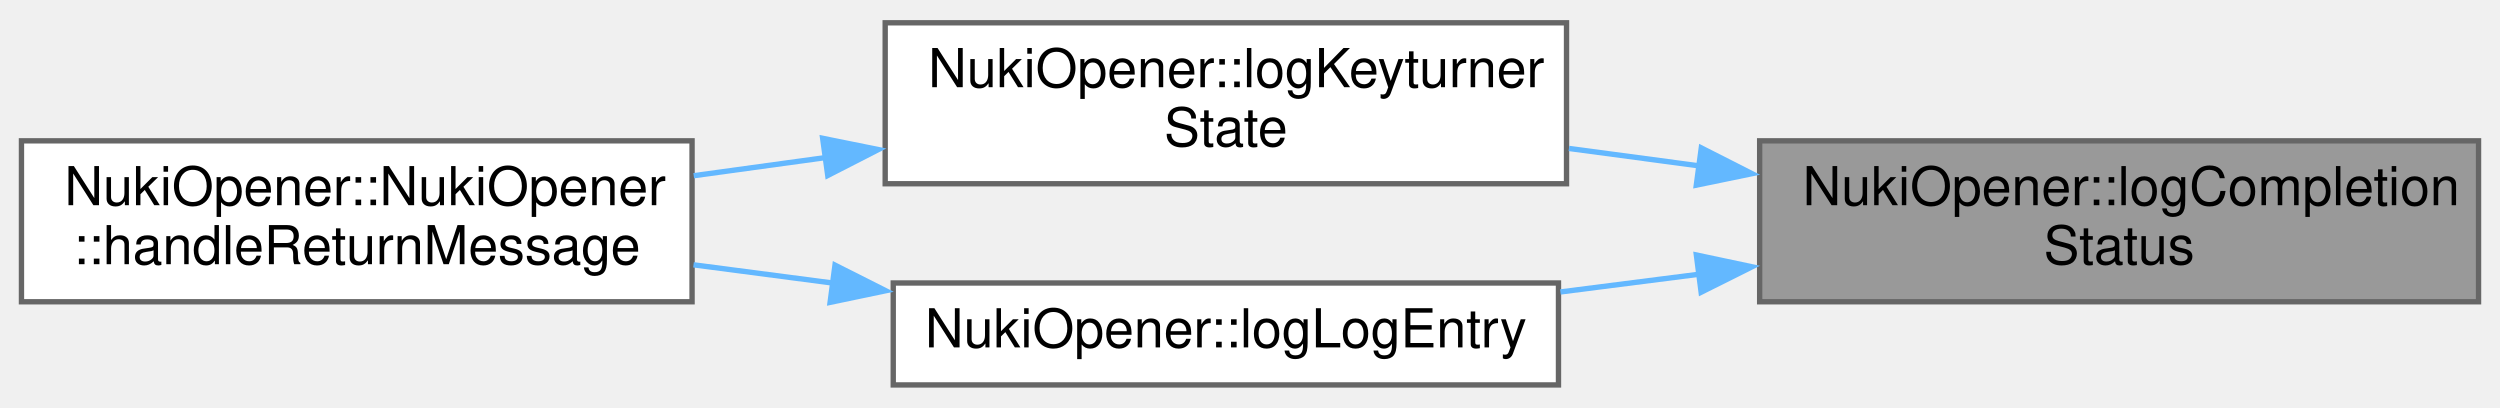
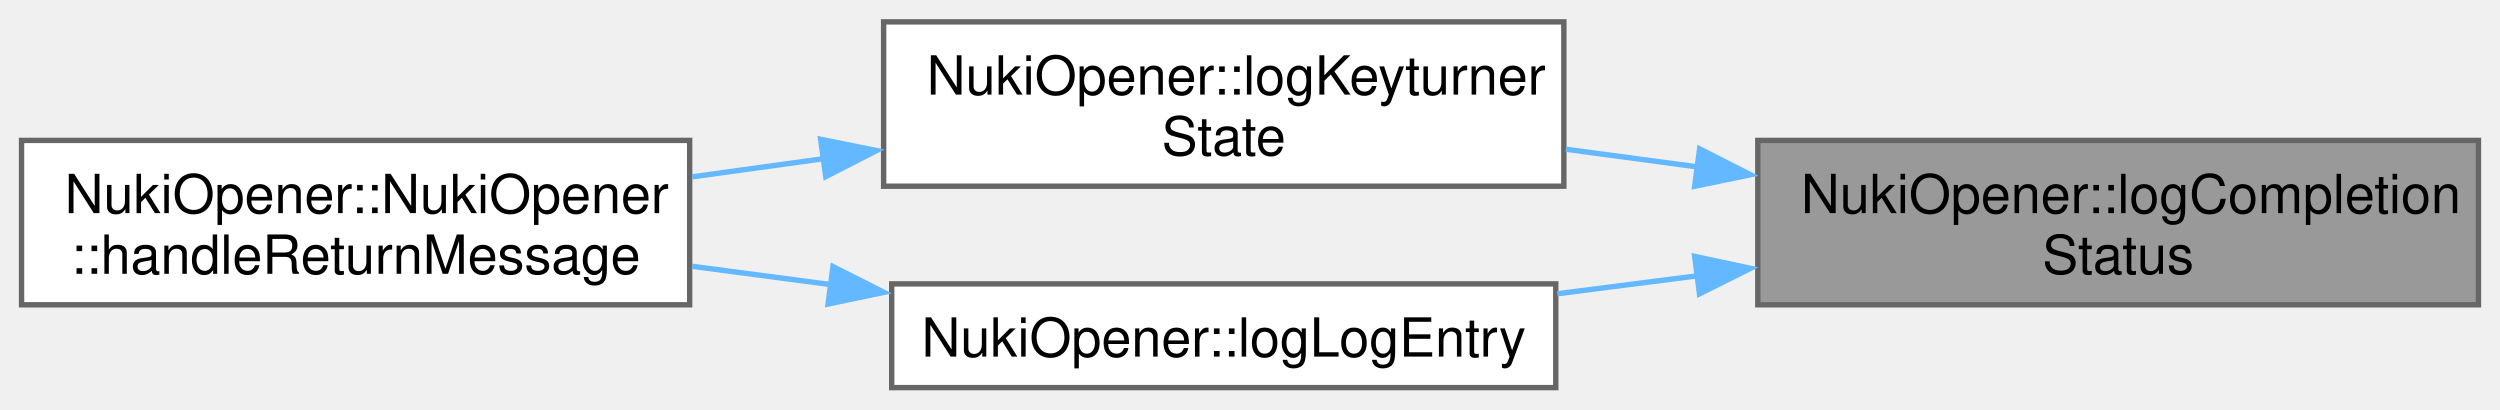
- <svg xmlns="http://www.w3.org/2000/svg" xmlns:xlink="http://www.w3.org/1999/xlink" width="466pt" height="76pt" viewBox="0.00 0.00 466.00 75.50">
-   <g id="graph0" class="graph" transform="scale(1 1) rotate(0) translate(4 71.5)">
+ <svg xmlns="http://www.w3.org/2000/svg" xmlns:xlink="http://www.w3.org/1999/xlink" width="464pt" height="76pt" viewBox="0.00 0.00 464.00 75.88">
+   <g id="graph0" class="graph" transform="scale(1 1) rotate(0) translate(4 71.88)">
    <g id="node1" class="node">
      <g id="a_node1">
        <a xlink:title=" ">
-           <polygon fill="#999999" stroke="#666666" points="458,-45.5 324,-45.5 324,-15.5 458,-15.5 458,-45.5" />
-           <text text-anchor="start" x="332" y="-33.5" font-family="Helvetica,sans-Serif" font-size="10.00">NukiOpener::logCompletion</text>
-           <text text-anchor="middle" x="391" y="-22.5" font-family="Helvetica,sans-Serif" font-size="10.00">Status</text>
+           <polygon fill="#999999" stroke="#666666" points="456,-45.88 322.25,-45.88 322.25,-15.37 456,-15.37 456,-45.88" />
+           <text text-anchor="start" x="330.25" y="-32.38" font-family="Helvetica,sans-Serif" font-size="10.00">NukiOpener::logCompletion</text>
+           <text text-anchor="middle" x="389.12" y="-21.12" font-family="Helvetica,sans-Serif" font-size="10.00">Status</text>
        </a>
      </g>
    </g>
    <g id="node2" class="node">
      <g id="a_node2">
        <a xlink:href="namespace_nuki_opener.html#ad694b05ff6125ebf77e067be3002d075" target="_top" xlink:title=" ">
-           <polygon fill="white" stroke="#666666" points="288,-67.5 161,-67.5 161,-37.5 288,-37.5 288,-67.5" />
-           <text text-anchor="start" x="169" y="-55.5" font-family="Helvetica,sans-Serif" font-size="10.00">NukiOpener::logKeyturner</text>
-           <text text-anchor="middle" x="224.5" y="-44.5" font-family="Helvetica,sans-Serif" font-size="10.00">State</text>
+           <polygon fill="white" stroke="#666666" points="286.25,-67.88 160,-67.88 160,-37.38 286.25,-37.38 286.25,-67.88" />
+           <text text-anchor="start" x="168" y="-54.38" font-family="Helvetica,sans-Serif" font-size="10.00">NukiOpener::logKeyturner</text>
+           <text text-anchor="middle" x="223.12" y="-43.12" font-family="Helvetica,sans-Serif" font-size="10.00">State</text>
        </a>
      </g>
    </g>
    <g id="edge1" class="edge">
-       <path fill="none" stroke="#63b8ff" d="M312.88,-40.81C304.69,-41.91 296.44,-43.01 288.45,-44.08" />
-       <polygon fill="#63b8ff" stroke="#63b8ff" points="313.12,-44.18 322.57,-39.38 312.19,-37.24 313.12,-44.18" />
+       <path fill="none" stroke="#63b8ff" d="M311.15,-40.95C302.93,-42.05 294.64,-43.17 286.62,-44.24" />
+       <polygon fill="#63b8ff" stroke="#63b8ff" points="311.45,-44.31 320.89,-39.51 310.52,-37.37 311.45,-44.31" />
    </g>
    <g id="node4" class="node">
      <g id="a_node4">
        <a xlink:href="namespace_nuki_opener.html#a1c24f78474980cc2d90ee83e371621c4" target="_top" xlink:title=" ">
-           <polygon fill="white" stroke="#666666" points="286.5,-19 162.5,-19 162.5,0 286.5,0 286.5,-19" />
-           <text text-anchor="middle" x="224.5" y="-7" font-family="Helvetica,sans-Serif" font-size="10.00">NukiOpener::logLogEntry</text>
+           <polygon fill="white" stroke="#666666" points="284.75,-19.25 161.5,-19.25 161.5,0 284.75,0 284.75,-19.25" />
+           <text text-anchor="middle" x="223.12" y="-5.75" font-family="Helvetica,sans-Serif" font-size="10.00">NukiOpener::logLogEntry</text>
        </a>
      </g>
    </g>
    <g id="edge3" class="edge">
-       <path fill="none" stroke="#63b8ff" d="M312.67,-20.63C304.01,-19.52 295.28,-18.41 286.86,-17.33" />
-       <polygon fill="#63b8ff" stroke="#63b8ff" points="312.2,-24.22 322.57,-22.02 313.09,-17.28 312.2,-24.22" />
+       <path fill="none" stroke="#63b8ff" d="M311.24,-20.78C302.45,-19.65 293.58,-18.52 285.04,-17.42" />
+       <polygon fill="#63b8ff" stroke="#63b8ff" points="310.53,-24.35 320.89,-22.14 311.42,-17.4 310.53,-24.35" />
    </g>
    <g id="node3" class="node">
      <g id="a_node3">
        <a xlink:href="class_nuki_opener_1_1_nuki_opener.html#a19ad4317e201ebe5e43ad55b6ea906da" target="_top" xlink:title=" ">
-           <polygon fill="white" stroke="#666666" points="125,-45.5 0,-45.5 0,-15.5 125,-15.5 125,-45.5" />
-           <text text-anchor="start" x="8" y="-33.5" font-family="Helvetica,sans-Serif" font-size="10.00">NukiOpener::NukiOpener</text>
-           <text text-anchor="middle" x="62.5" y="-22.5" font-family="Helvetica,sans-Serif" font-size="10.00">::handleReturnMessage</text>
+           <polygon fill="white" stroke="#666666" points="124,-45.88 0,-45.88 0,-15.37 124,-15.37 124,-45.88" />
+           <text text-anchor="start" x="8" y="-32.38" font-family="Helvetica,sans-Serif" font-size="10.00">NukiOpener::NukiOpener</text>
+           <text text-anchor="middle" x="62" y="-21.12" font-family="Helvetica,sans-Serif" font-size="10.00">::handleReturnMessage</text>
        </a>
      </g>
    </g>
    <g id="edge2" class="edge">
-       <path fill="none" stroke="#63b8ff" d="M149.97,-42.39C141.72,-41.26 133.39,-40.11 125.31,-39" />
-       <polygon fill="#63b8ff" stroke="#63b8ff" points="149.34,-45.97 159.72,-43.87 150.29,-39.04 149.34,-45.97" />
+       <path fill="none" stroke="#63b8ff" d="M148.99,-42.51C140.79,-41.38 132.5,-40.23 124.47,-39.12" />
+       <polygon fill="#63b8ff" stroke="#63b8ff" points="148.31,-46.09 158.69,-43.99 149.26,-39.16 148.31,-46.09" />
    </g>
    <g id="edge4" class="edge">
-       <path fill="none" stroke="#63b8ff" d="M151.22,-18.99C142.55,-20.12 133.76,-21.28 125.27,-22.39" />
-       <polygon fill="#63b8ff" stroke="#63b8ff" points="151.64,-22.33 161.1,-17.56 150.73,-15.39 151.64,-22.33" />
+       <path fill="none" stroke="#63b8ff" d="M150.24,-19.11C141.62,-20.25 132.88,-21.4 124.43,-22.52" />
+       <polygon fill="#63b8ff" stroke="#63b8ff" points="150.6,-22.46 160.06,-17.68 149.69,-15.52 150.6,-22.46" />
    </g>
  </g>
</svg>
